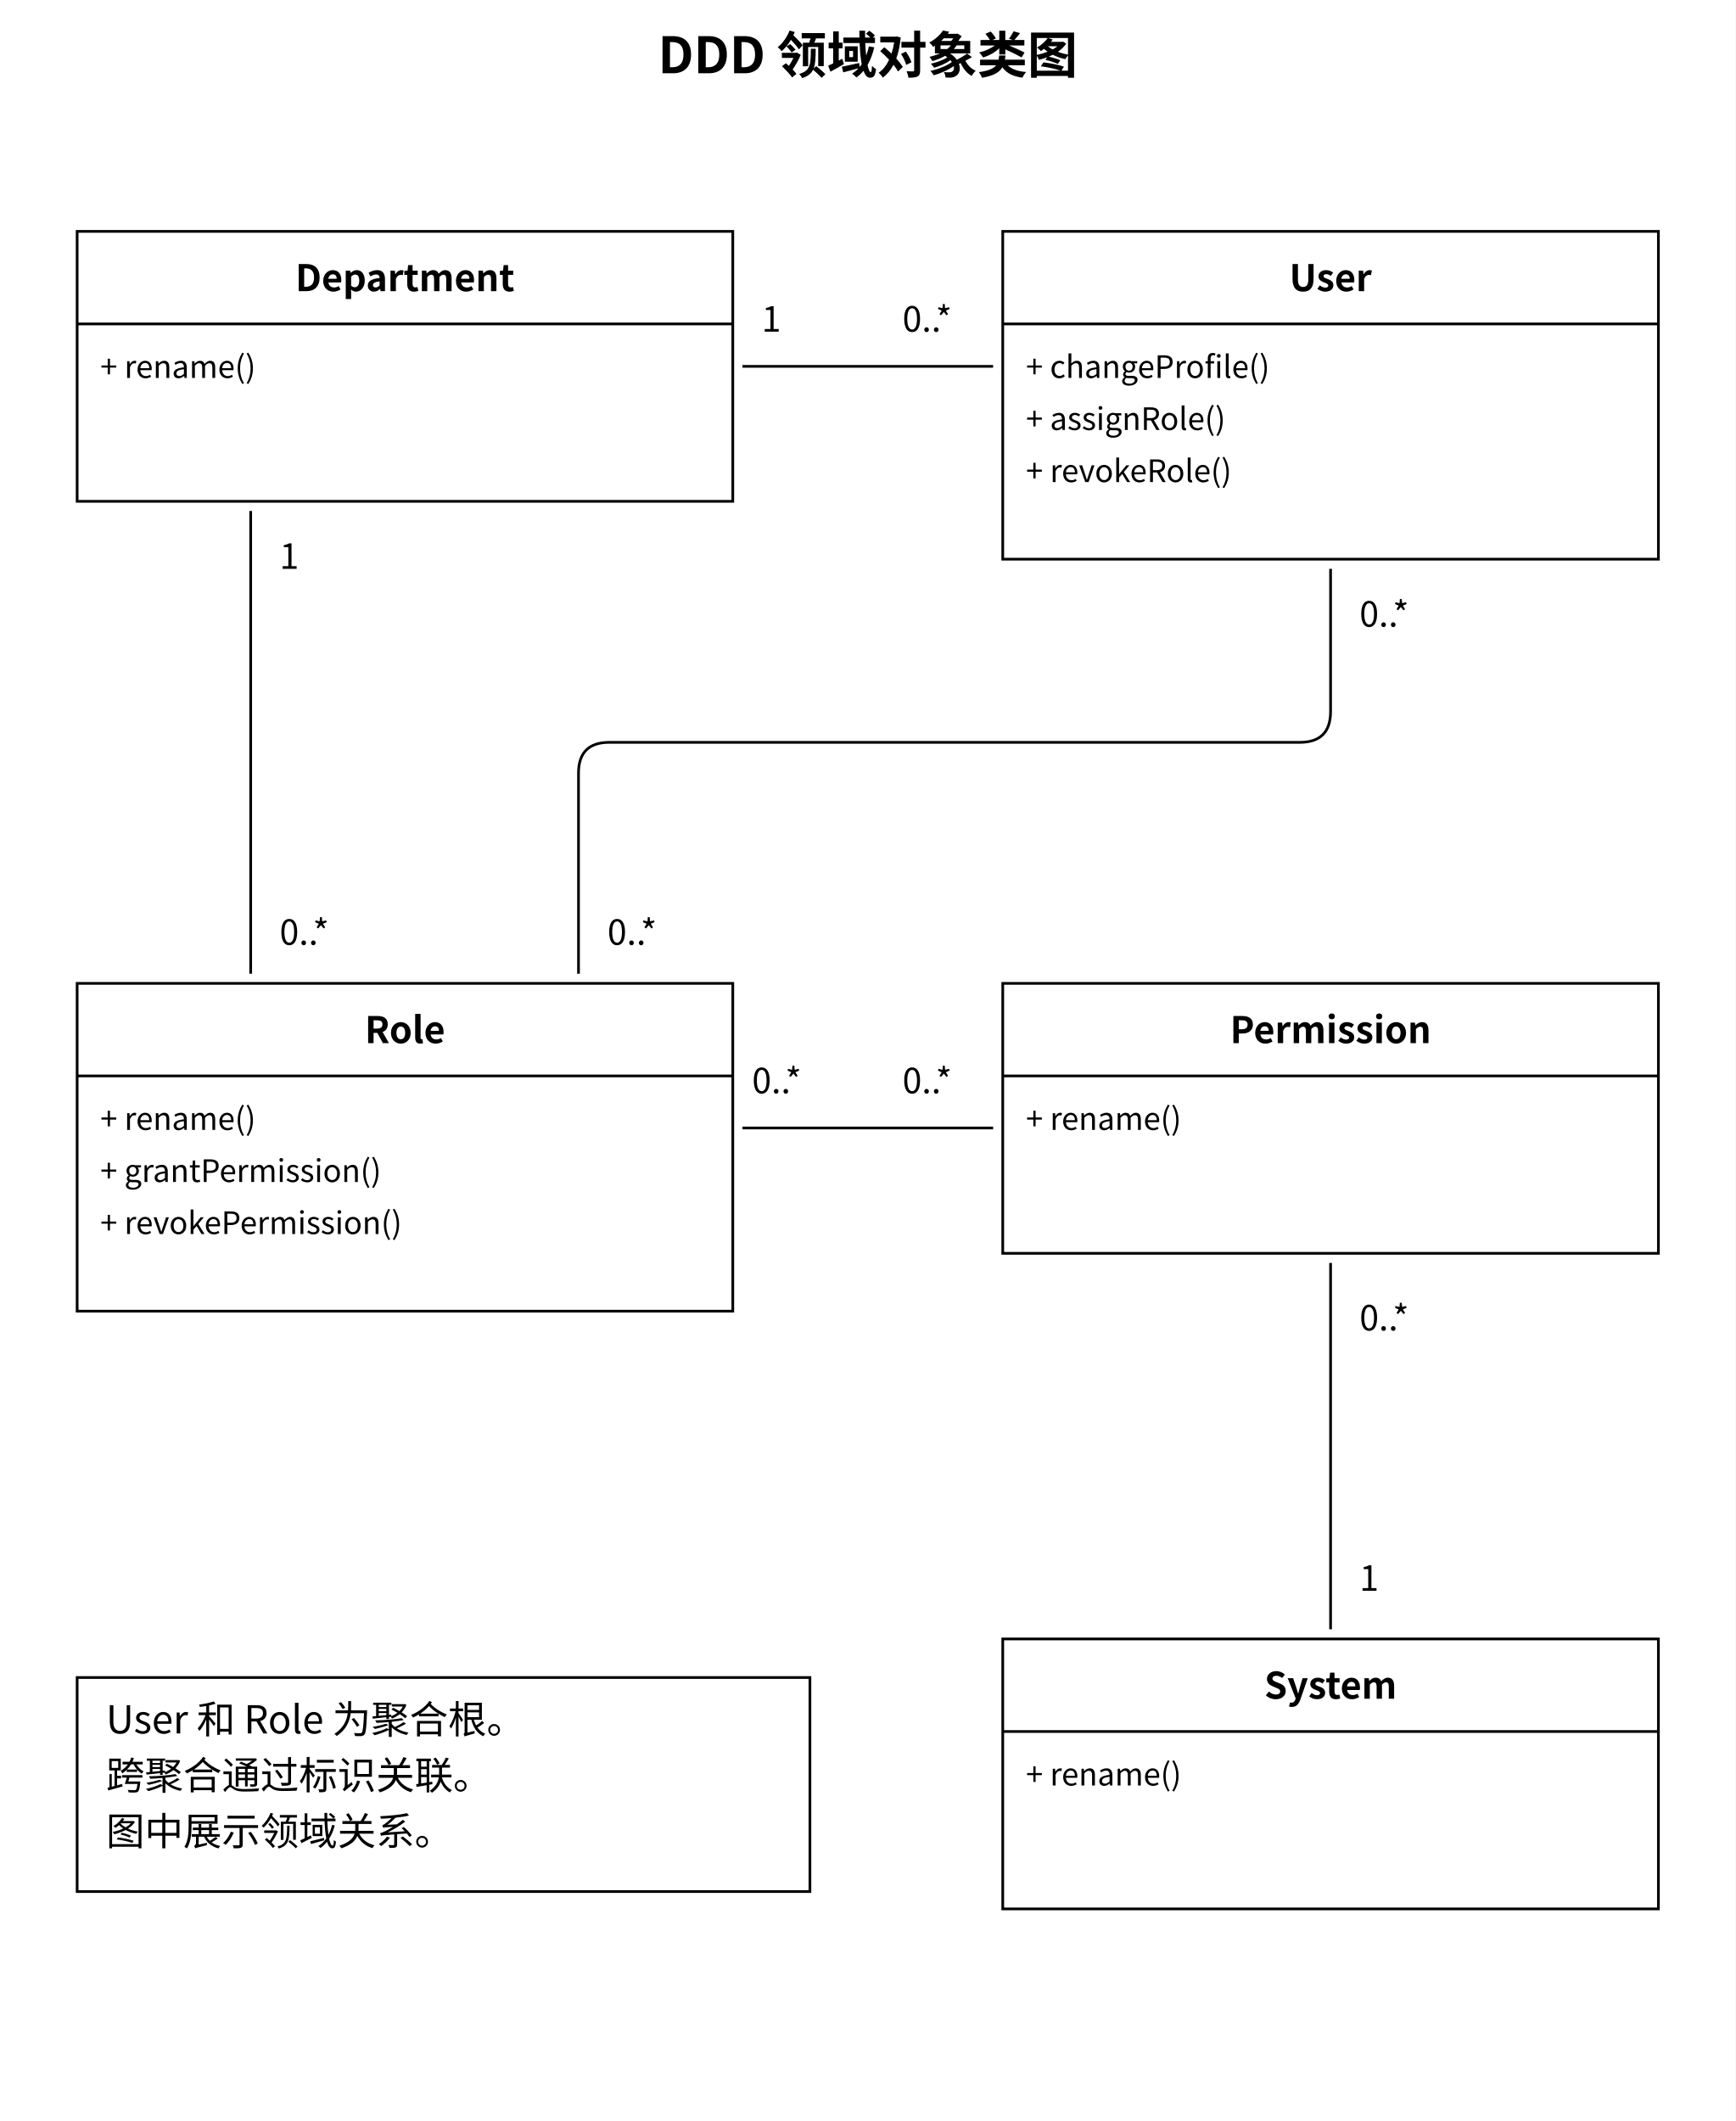
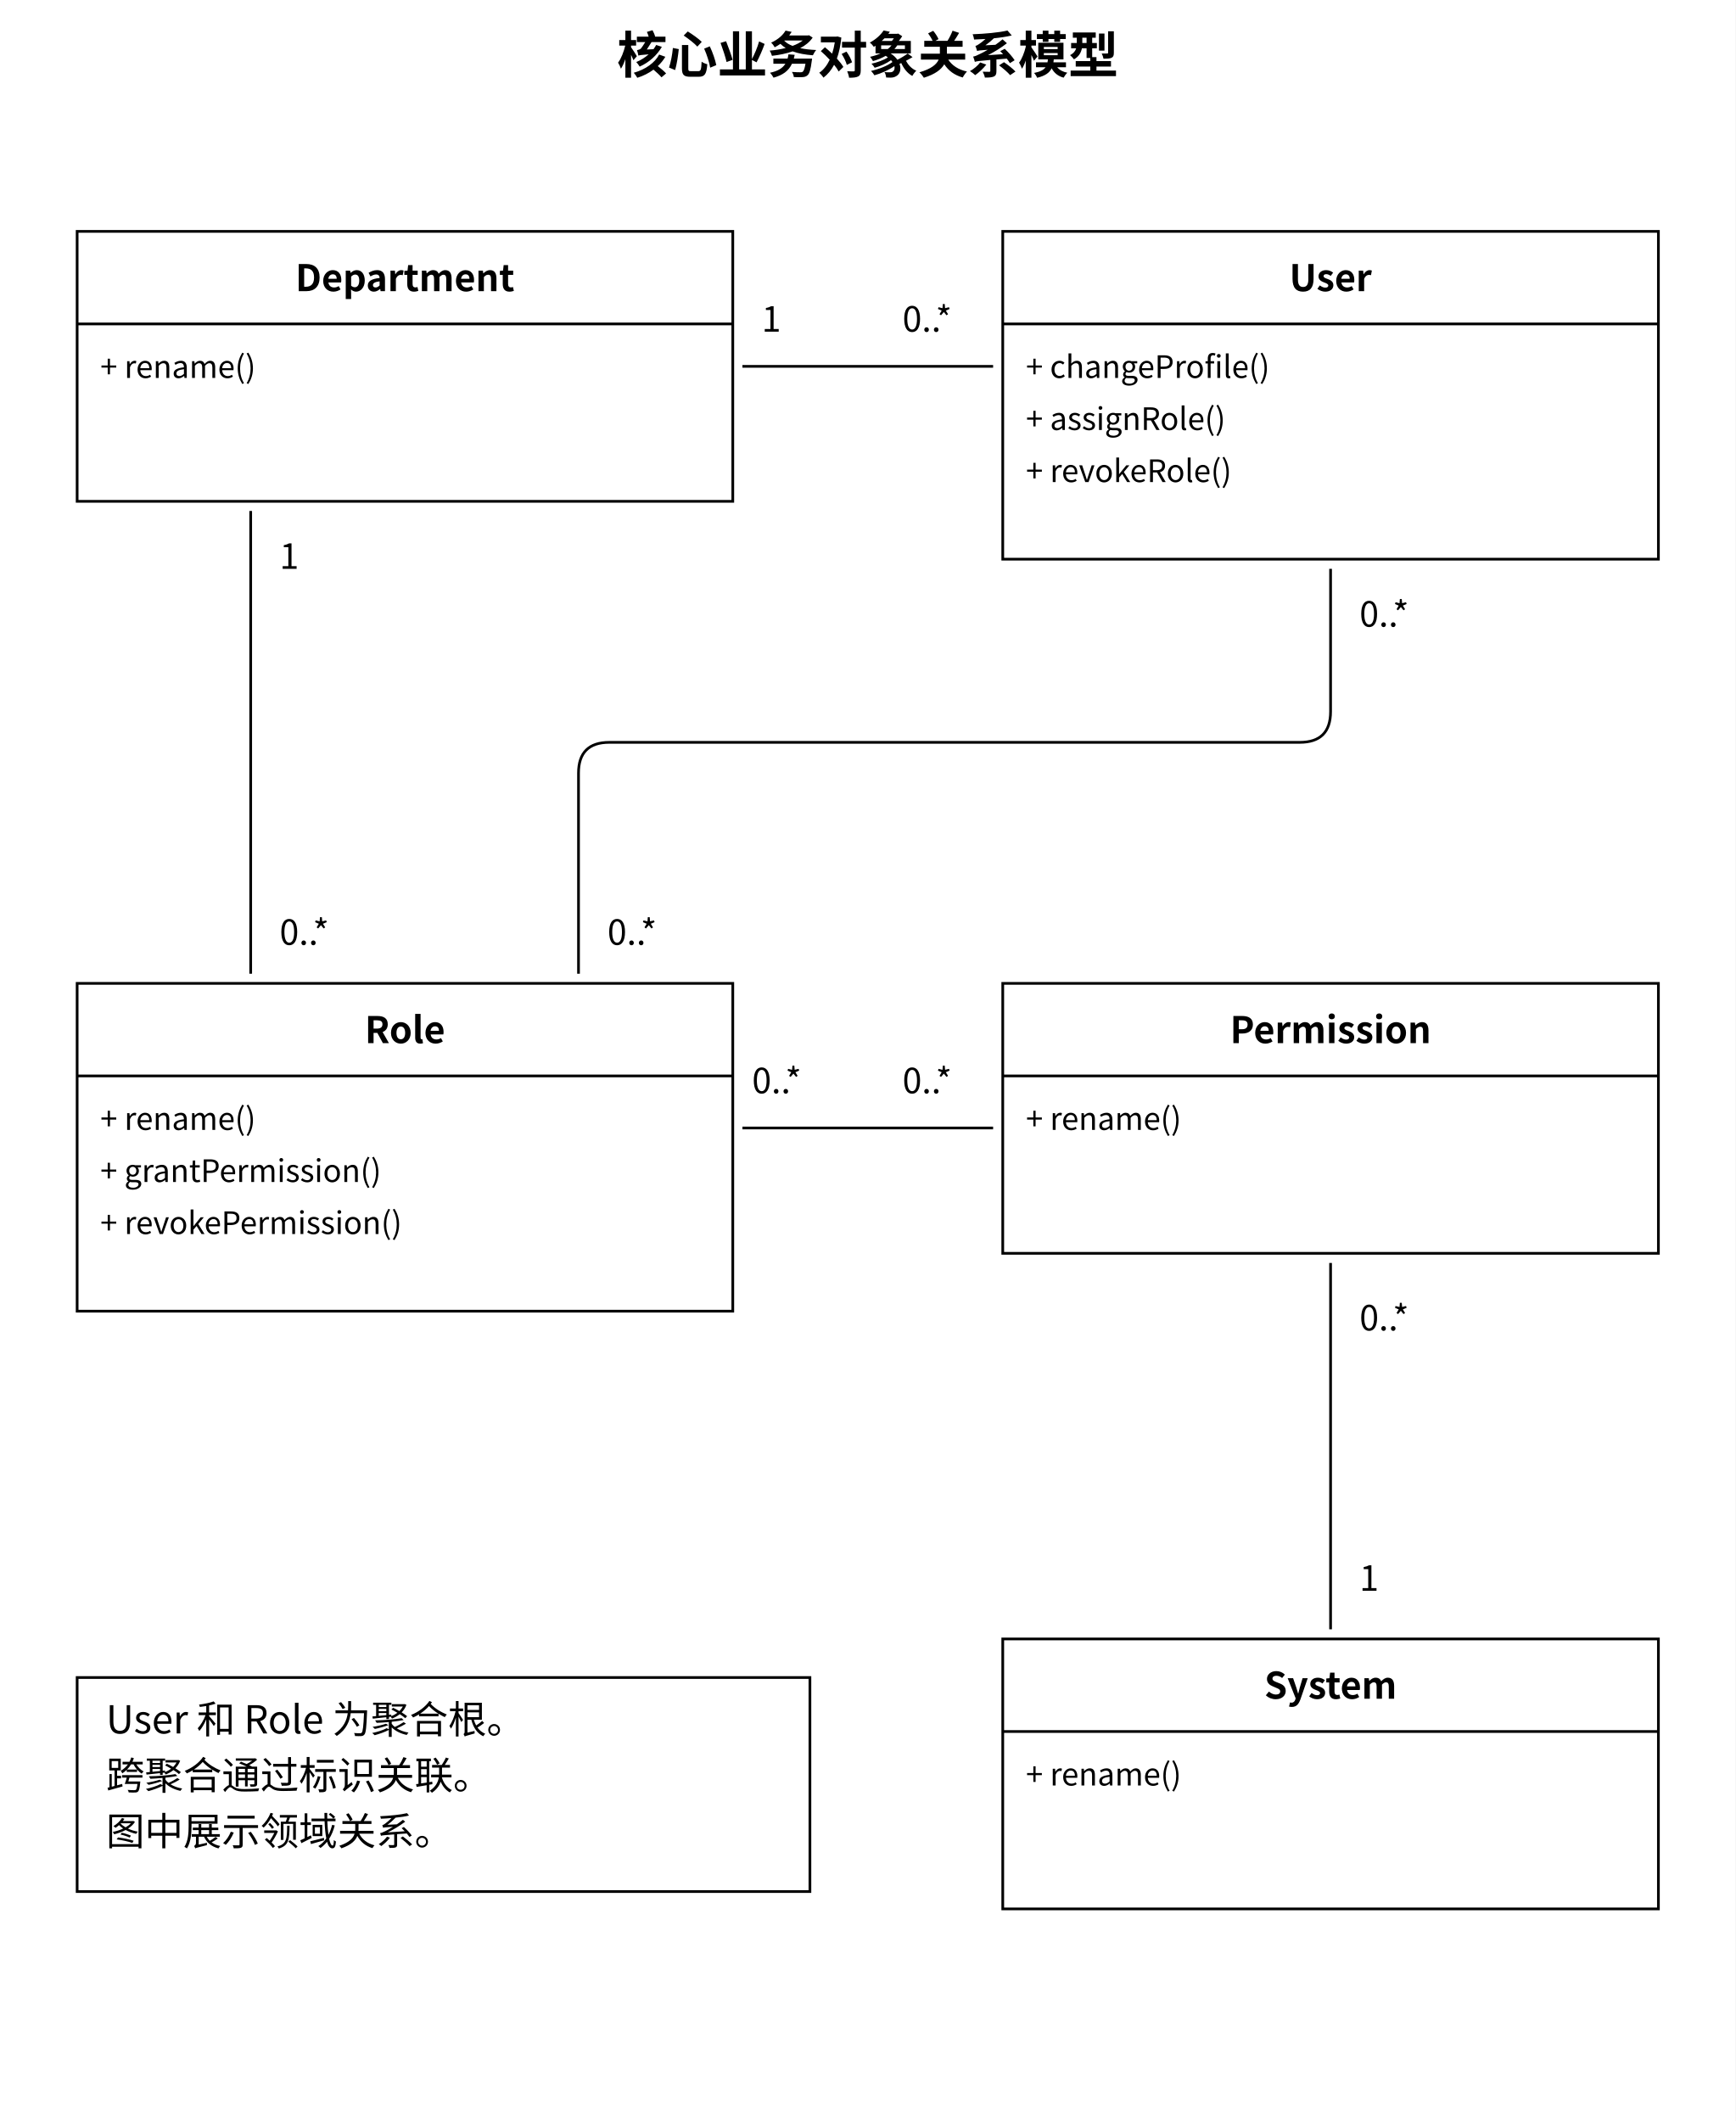
<svg xmlns="http://www.w3.org/2000/svg" width="900" height="1100" viewBox="0 0 900 1100">
  <style>text{font-family:'PingFang SC','Microsoft YaHei','Noto Sans CJK SC',system-ui,sans-serif;fill:black}</style>
  <defs>
    <marker id="open" markerWidth="12" markerHeight="12" refX="10" refY="6" orient="auto" markerUnits="userSpaceOnUse">
      <path d="M1,1 L10,6 L1,11" fill="none" stroke="black" />
    </marker>
    <marker id="filled" markerWidth="12" markerHeight="12" refX="10" refY="6" orient="auto" markerUnits="userSpaceOnUse">
      <path d="M1,1 L10,6 L1,11 Z" fill="black" />
    </marker>
    <marker id="triangle" markerWidth="16" markerHeight="16" refX="14" refY="8" orient="auto" markerUnits="userSpaceOnUse">
      <path d="M1,1 L14,8 L1,15 Z" fill="white" stroke="black" />
    </marker>
  </defs>
  <rect width="100%" height="100%" fill="white" />
-   <text x="450.0" y="38" font-size="26" text-anchor="middle" font-weight="600">DDD 领域对象类图</text>
+   <text x="450.0" y="38" font-size="26" text-anchor="middle" font-weight="600">核心业务对象关系模型</text>
  <rect x="40" y="120" width="340" height="140" rx="0" fill="white" stroke="black" stroke-width="1.4" />
  <text x="210.0" y="151" font-size="19" text-anchor="middle" font-weight="600">Department</text>
  <path d="M 40,168 L 380,168" fill="none" stroke="black" stroke-width="1.4" />
  <text x="52" y="196" font-size="16" text-anchor="start" font-weight="400">+ rename()</text>
  <rect x="520" y="120" width="340" height="170" rx="0" fill="white" stroke="black" stroke-width="1.4" />
  <text x="690.0" y="151" font-size="19" text-anchor="middle" font-weight="600">User</text>
  <path d="M 520,168 L 860,168" fill="none" stroke="black" stroke-width="1.4" />
  <text x="532" y="196" font-size="16" text-anchor="start" font-weight="400">+ changeProfile()</text>
  <text x="532" y="223" font-size="16" text-anchor="start" font-weight="400">+ assignRole()</text>
  <text x="532" y="250" font-size="16" text-anchor="start" font-weight="400">+ revokeRole()</text>
  <rect x="40" y="510" width="340" height="170" rx="0" fill="white" stroke="black" stroke-width="1.4" />
  <text x="210.0" y="541" font-size="19" text-anchor="middle" font-weight="600">Role</text>
  <path d="M 40,558 L 380,558" fill="none" stroke="black" stroke-width="1.4" />
  <text x="52" y="586" font-size="16" text-anchor="start" font-weight="400">+ rename()</text>
  <text x="52" y="613" font-size="16" text-anchor="start" font-weight="400">+ grantPermission()</text>
  <text x="52" y="640" font-size="16" text-anchor="start" font-weight="400">+ revokePermission()</text>
  <rect x="520" y="510" width="340" height="140" rx="0" fill="white" stroke="black" stroke-width="1.4" />
  <text x="690.0" y="541" font-size="19" text-anchor="middle" font-weight="600">Permission</text>
  <path d="M 520,558 L 860,558" fill="none" stroke="black" stroke-width="1.4" />
  <text x="532" y="586" font-size="16" text-anchor="start" font-weight="400">+ rename()</text>
  <rect x="520" y="850" width="340" height="140" rx="0" fill="white" stroke="black" stroke-width="1.4" />
  <text x="690.0" y="881" font-size="19" text-anchor="middle" font-weight="600">System</text>
  <path d="M 520,898 L 860,898" fill="none" stroke="black" stroke-width="1.4" />
  <text x="532" y="926" font-size="16" text-anchor="start" font-weight="400">+ rename()</text>
  <path d="M 385,190 L 515,190" fill="none" stroke="black" stroke-width="1.4" />
  <text x="395" y="172" font-size="18" text-anchor="start" font-weight="400">1</text>
  <text x="468" y="172" font-size="18" text-anchor="start" font-weight="400">0..*</text>
  <path d="M 130,265 L 130,505" fill="none" stroke="black" stroke-width="1.4" />
  <text x="145" y="295" font-size="18" text-anchor="start" font-weight="400">1</text>
  <text x="145" y="490" font-size="18" text-anchor="start" font-weight="400">0..*</text>
  <path d="M 690,295 L 690.0,369.0 Q 690,385 674.0,385.0 L 316.0,385.0 Q 300,385 300.0,401.0 L 300,505" fill="none" stroke="black" stroke-width="1.4" />
  <text x="705" y="325" font-size="18" text-anchor="start" font-weight="400">0..*</text>
  <text x="315" y="490" font-size="18" text-anchor="start" font-weight="400">0..*</text>
  <path d="M 385,585 L 515,585" fill="none" stroke="black" stroke-width="1.4" />
  <text x="390" y="567" font-size="18" text-anchor="start" font-weight="400">0..*</text>
  <text x="468" y="567" font-size="18" text-anchor="start" font-weight="400">0..*</text>
  <path d="M 690,655 L 690,845" fill="none" stroke="black" stroke-width="1.4" />
  <text x="705" y="690" font-size="18" text-anchor="start" font-weight="400">0..*</text>
  <text x="705" y="825" font-size="18" text-anchor="start" font-weight="400">1</text>
  <rect x="40" y="870" width="380" height="111" rx="0" fill="white" stroke="black" stroke-width="1.4" />
  <text x="55" y="899" font-size="20" text-anchor="start" font-weight="400">User 和 Role 为聚合根。</text>
  <text x="55" y="928" font-size="20" text-anchor="start" font-weight="400">跨聚合通过标识关联。</text>
  <text x="55" y="957" font-size="20" text-anchor="start" font-weight="400">图中展示领域关系。</text>
</svg>
